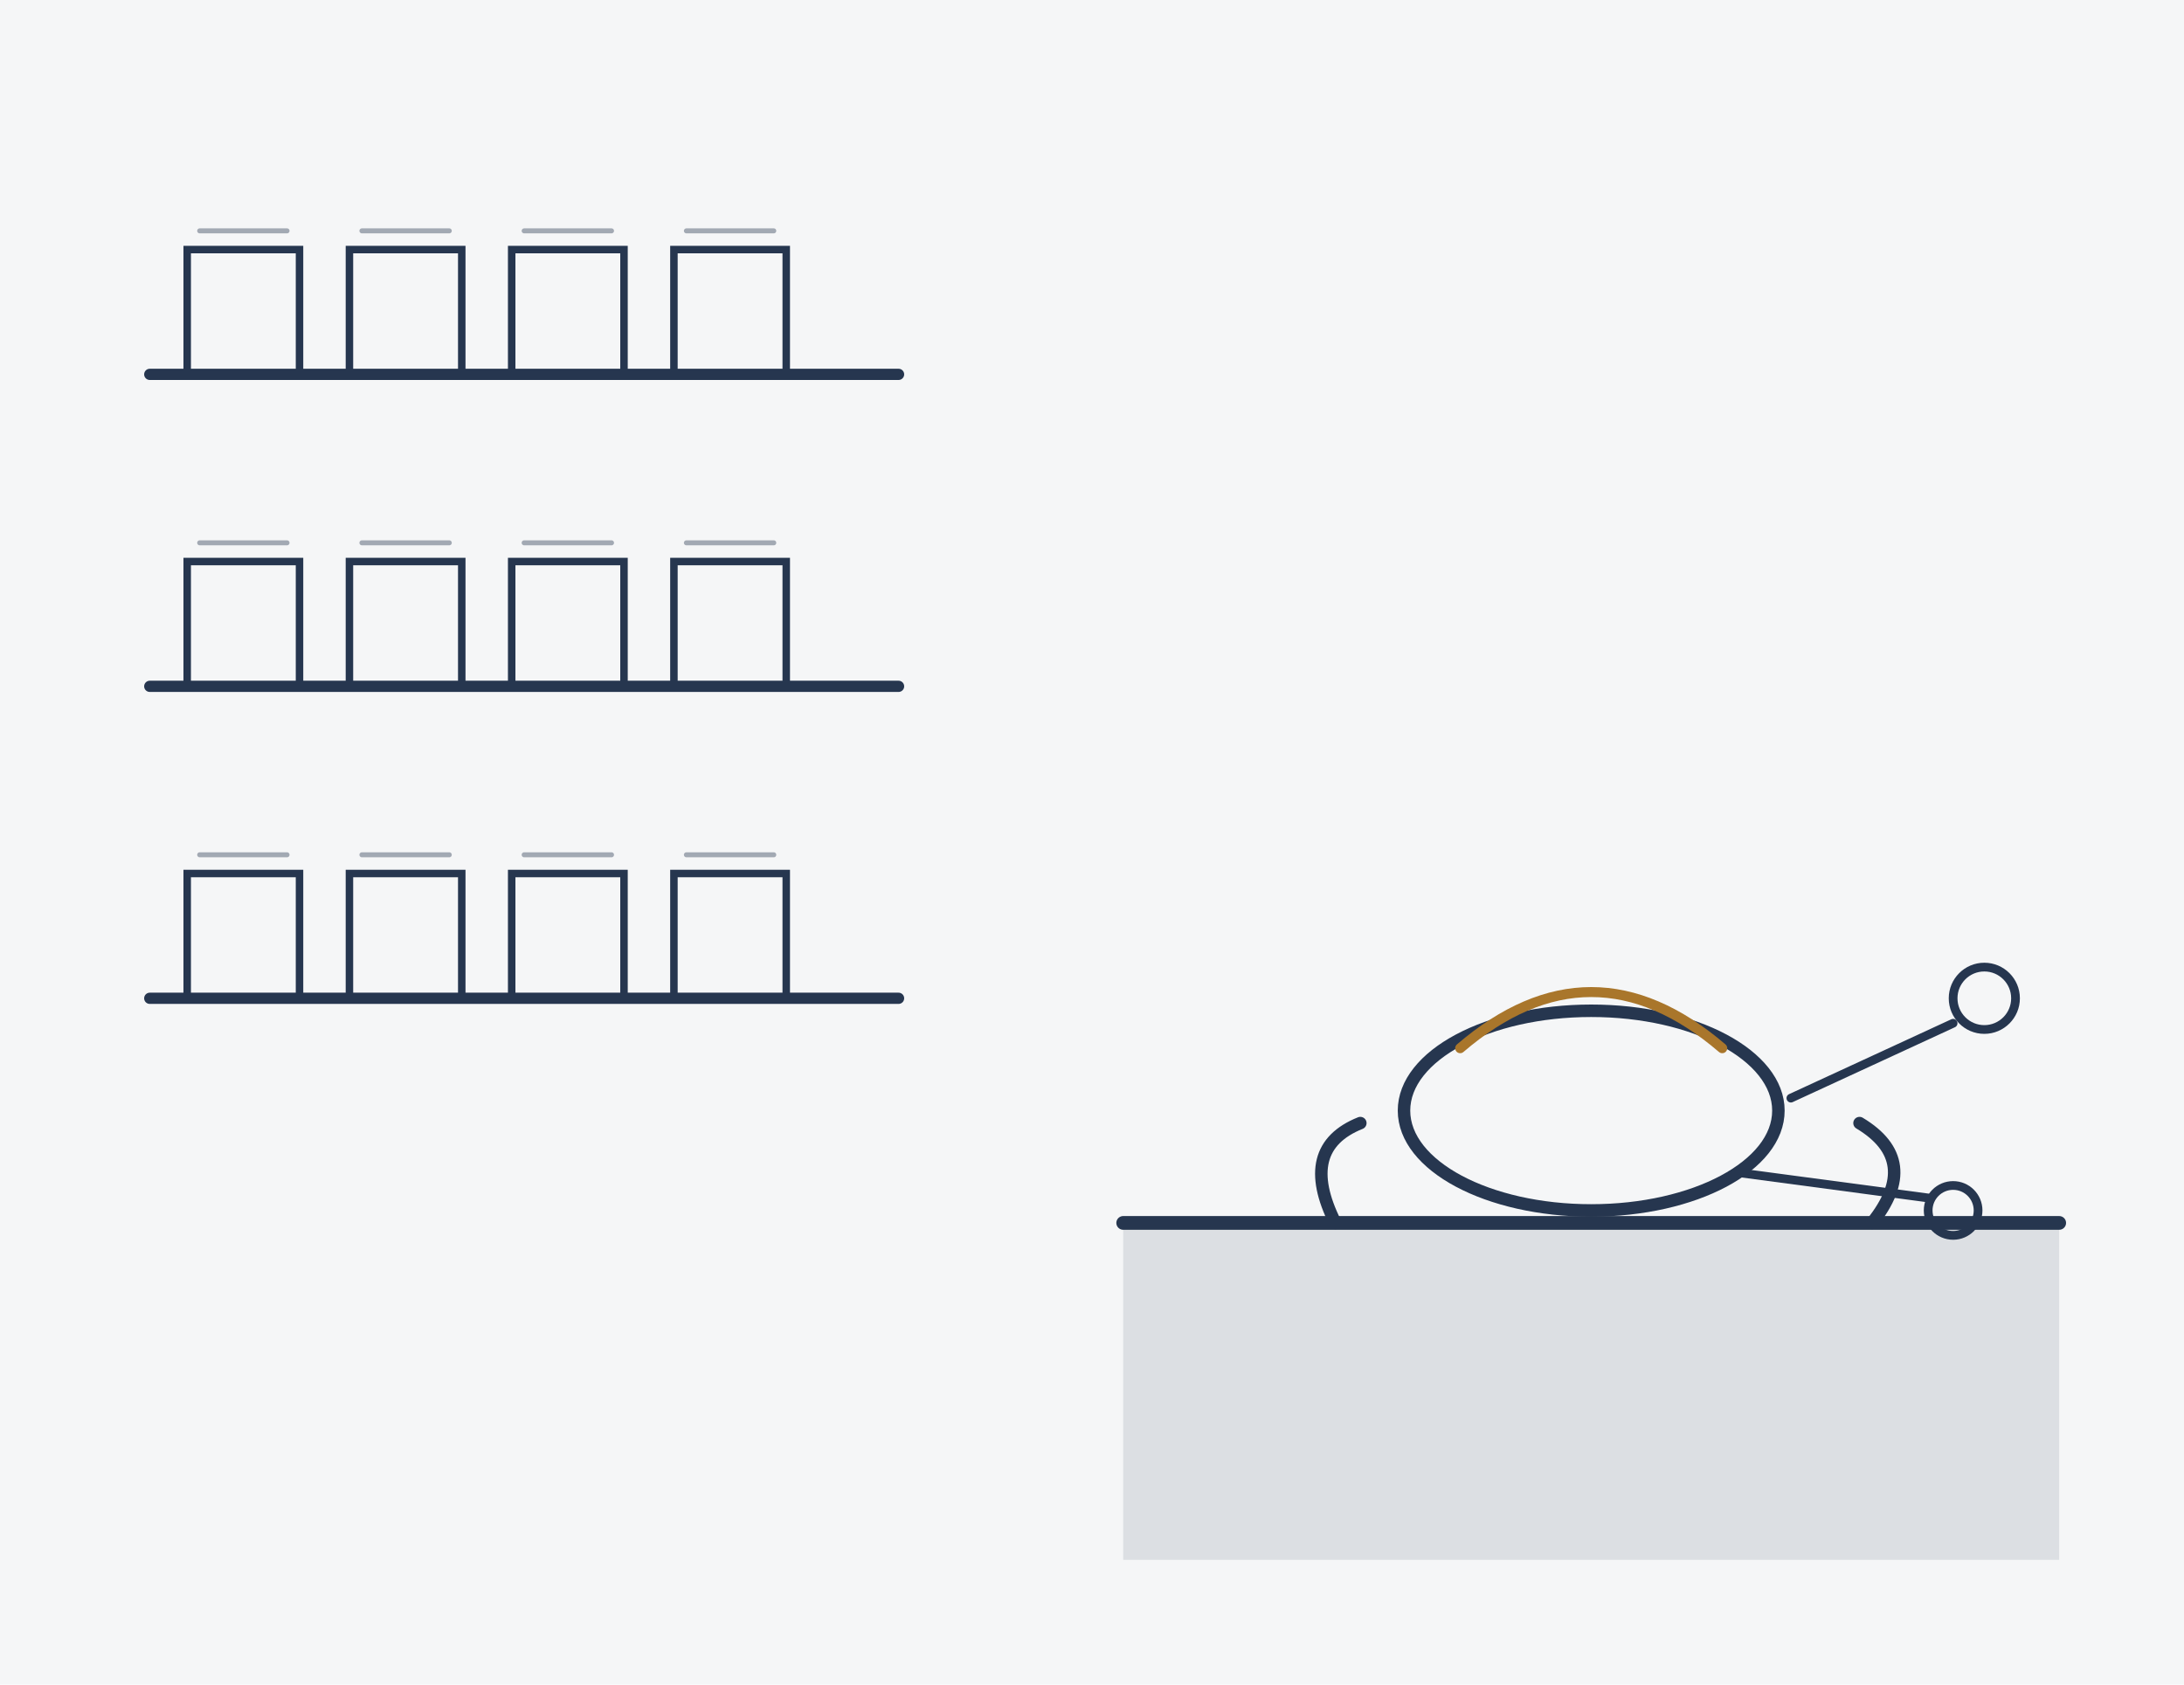
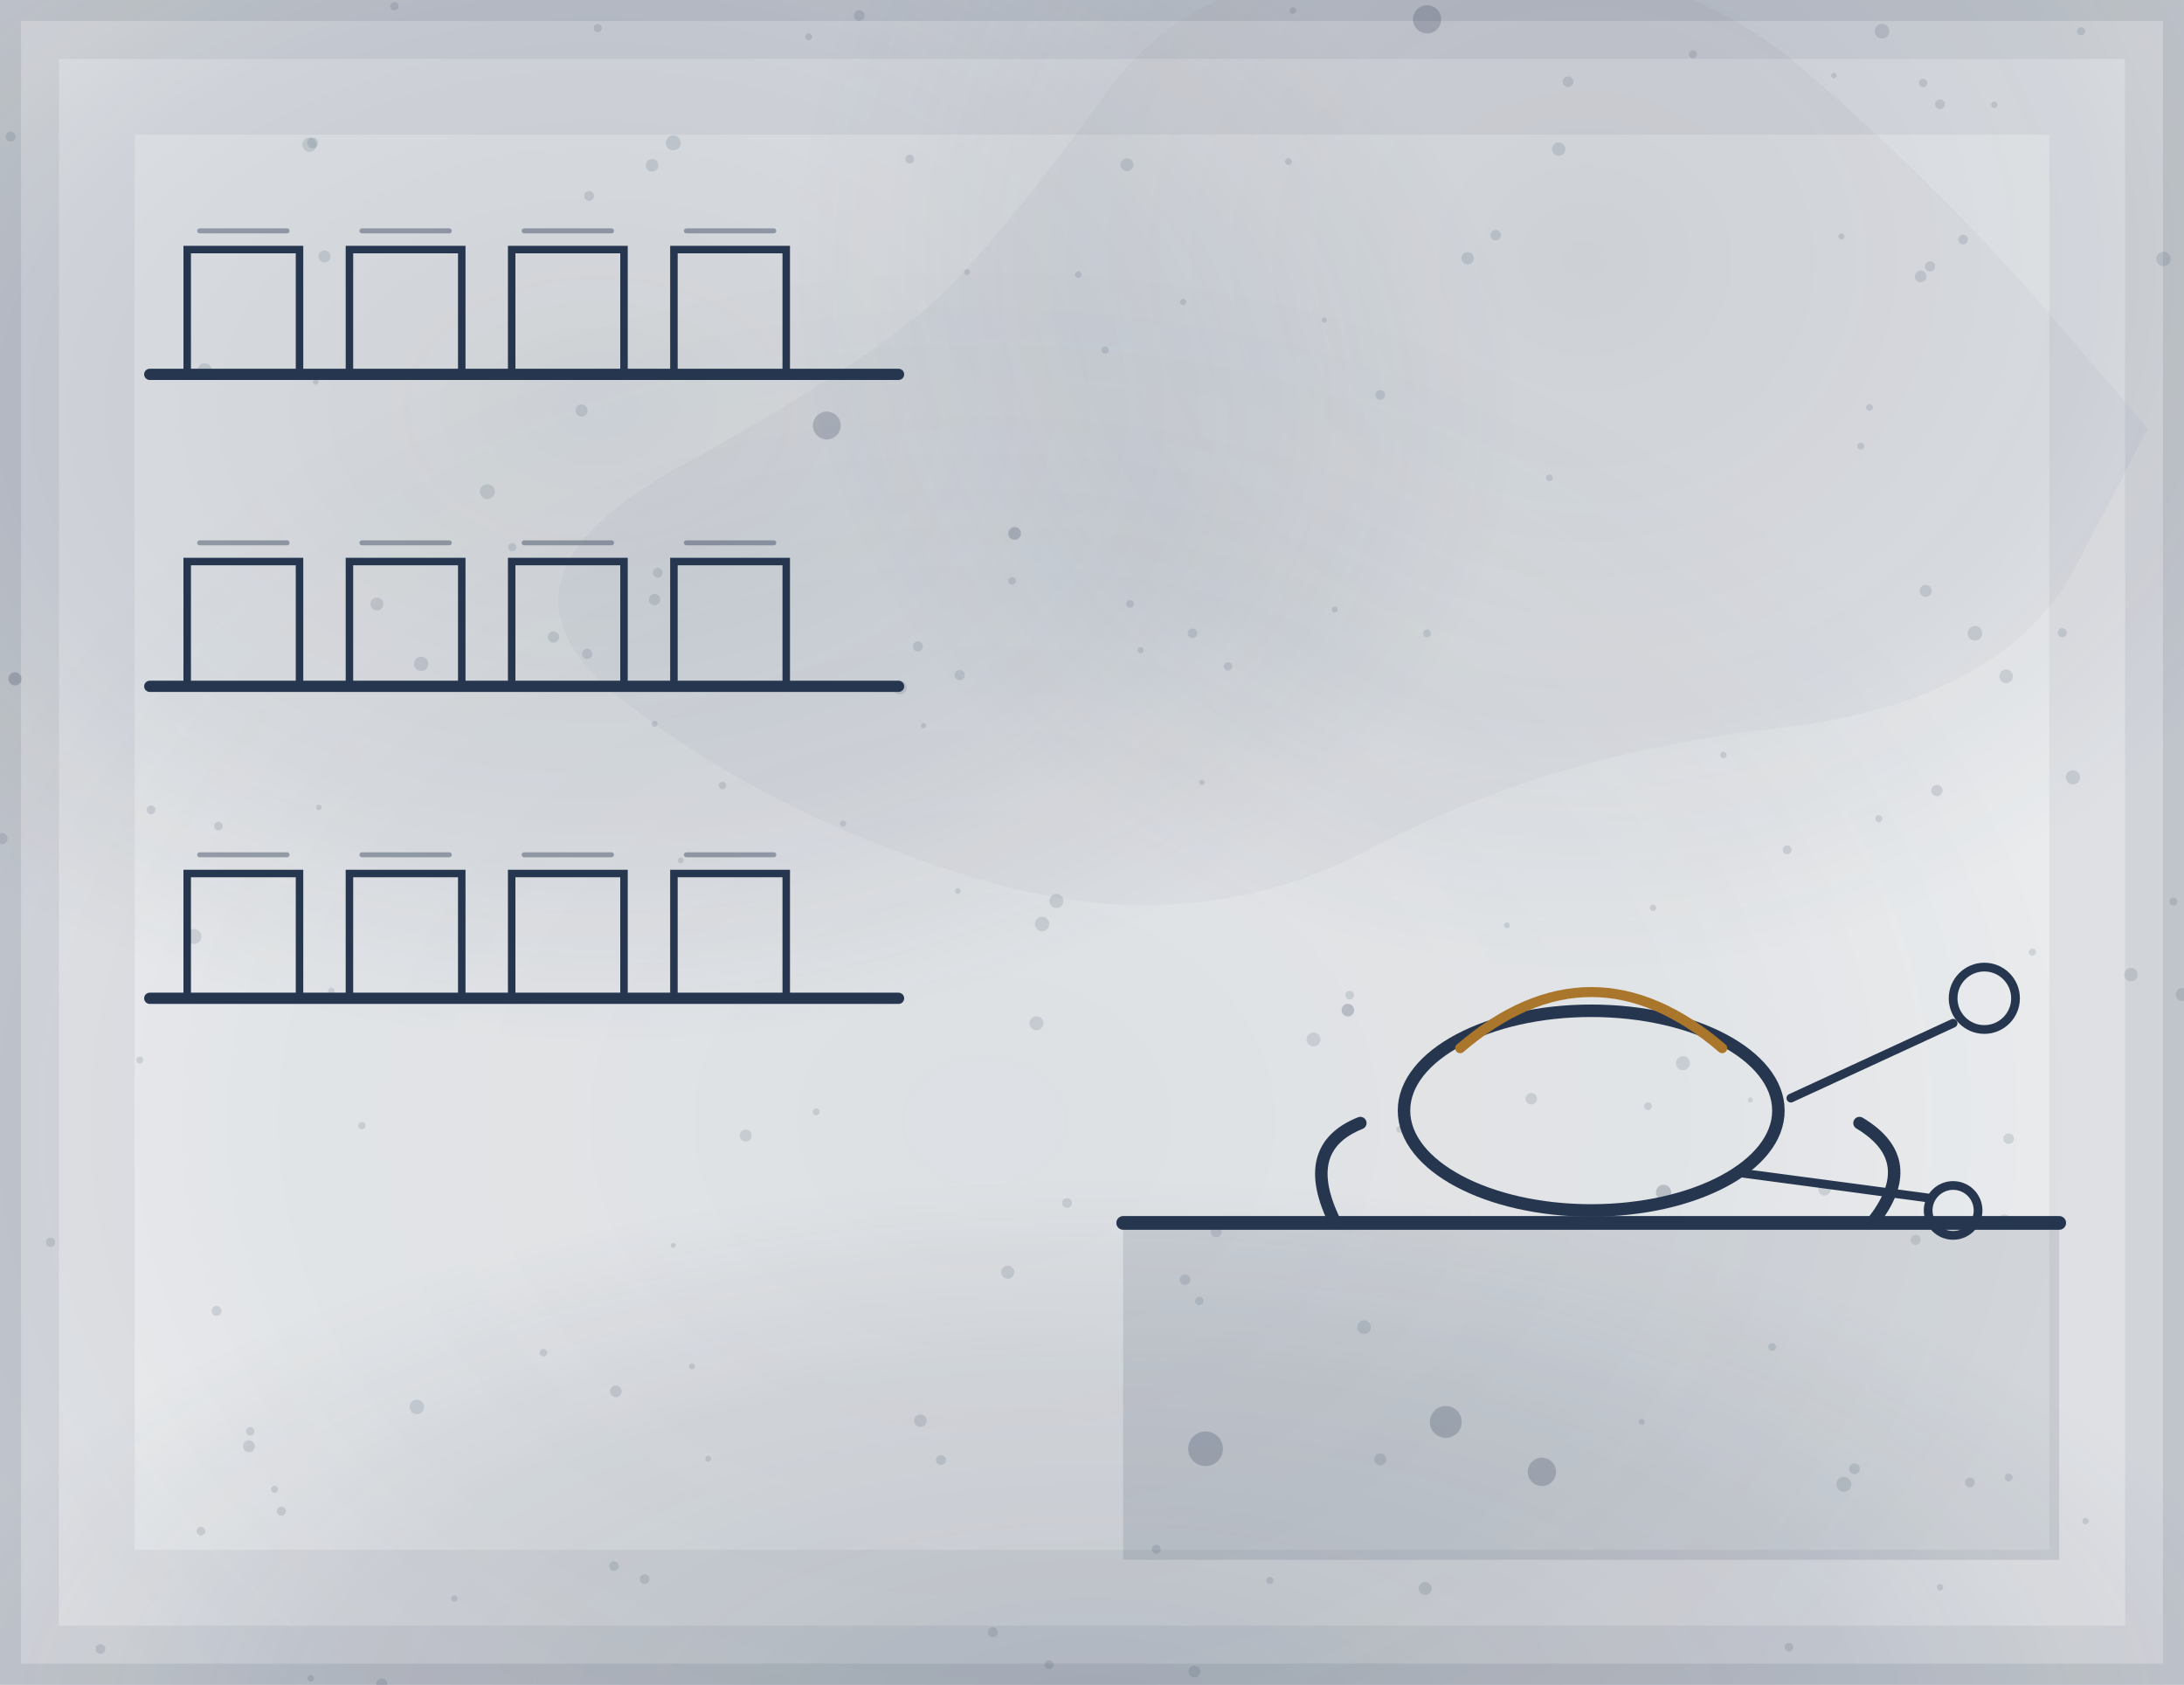
<svg xmlns="http://www.w3.org/2000/svg" viewBox="0 0 350 270">
+   <defs>
+     <radialGradient id="g284">
+       <stop offset="0" stop-color="#26364F" stop-opacity="0.14" />
+       <stop offset="0.65" stop-color="#26364F" stop-opacity="0.077" />
+       <stop offset="1" stop-color="#26364F" stop-opacity="0" />
+     </radialGradient>
+     <radialGradient id="g285">
+       <stop offset="0" stop-color="#26364F" stop-opacity="0.11" />
+       <stop offset="0.65" stop-color="#26364F" stop-opacity="0.061" />
+       <stop offset="1" stop-color="#26364F" stop-opacity="0" />
+     </radialGradient>
+     <radialGradient id="g286">
+       <stop offset="0" stop-color="#26364F" stop-opacity="0.16" />
+       <stop offset="0.65" stop-color="#26364F" stop-opacity="0.088" />
+       <stop offset="1" stop-color="#26364F" stop-opacity="0" />
+     </radialGradient>
+     <radialGradient id="g287">
+       <stop offset="0" stop-color="#26364F" stop-opacity="0.06" />
+       <stop offset="0.65" stop-color="#26364F" stop-opacity="0.033" />
+       <stop offset="1" stop-color="#26364F" stop-opacity="0" />
+     </radialGradient>
+   </defs>
+   <rect width="350" height="270" fill="#26364F" fill-opacity="0.060" />
+   <ellipse cx="95.923" cy="65.334" rx="147.0" ry="102.9" fill="url(#g284)" />
+   <ellipse cx="253.816" cy="42.111" rx="126.0" ry="113.4" fill="url(#g285)" />
+   <ellipse cx="175.0" cy="275.4" rx="192.5" ry="86.6" fill="url(#g286)" />
+   <ellipse cx="157.867" cy="179.946" rx="175.0" ry="140.0" fill="url(#g287)" />
+   <path d="M344.2 68.7 Q344.2 68.7 332.7 90.7 Q321.1 112.6 284.9 116.7 Q248.8 120.7 219.9 135.9 Q191.1 151.2 157.2 141.0 Q123.2 130.8 99.4 111.9 Q75.6 93.1 108.9 74.8 Q142.3 56.4 152.5 45.6 Q162.8 34.9 177.8 14.2 Q192.8 -6.4 229.9 -7.1 Q266.9 -7.8 288.5 10.7 Q310.1 29.2 327.2 48.9 Z" fill="#26364F" fill-opacity="0.035" />
  <rect x="0" y="0" width="350" height="270" rx="0" fill="#26364F" fill-opacity="0.045" />
  <path d="M24 60 h120 M24 110 h120 M24 160 h120" fill="none" stroke="#26364F" stroke-width="1.8" stroke-linecap="round" stroke-linejoin="round" />
  <rect x="30" y="40" width="18" height="20" rx="0" fill="none" stroke="#26364F" stroke-width="1.2" />
  <rect x="30" y="90" width="18" height="20" rx="0" fill="none" stroke="#26364F" stroke-width="1.2" />
  <rect x="30" y="140" width="18" height="20" rx="0" fill="none" stroke="#26364F" stroke-width="1.2" />
  <rect x="56" y="40" width="18" height="20" rx="0" fill="none" stroke="#26364F" stroke-width="1.2" />
  <rect x="56" y="90" width="18" height="20" rx="0" fill="none" stroke="#26364F" stroke-width="1.2" />
  <rect x="56" y="140" width="18" height="20" rx="0" fill="none" stroke="#26364F" stroke-width="1.2" />
  <rect x="82" y="40" width="18" height="20" rx="0" fill="none" stroke="#26364F" stroke-width="1.2" />
  <rect x="82" y="90" width="18" height="20" rx="0" fill="none" stroke="#26364F" stroke-width="1.2" />
  <rect x="82" y="140" width="18" height="20" rx="0" fill="none" stroke="#26364F" stroke-width="1.2" />
  <rect x="108" y="40" width="18" height="20" rx="0" fill="none" stroke="#26364F" stroke-width="1.2" />
  <rect x="108" y="90" width="18" height="20" rx="0" fill="none" stroke="#26364F" stroke-width="1.2" />
  <rect x="108" y="140" width="18" height="20" rx="0" fill="none" stroke="#26364F" stroke-width="1.2" />
  <path d="M32 37 h14" fill="none" stroke="#26364F" stroke-width="0.8" stroke-linecap="round" stroke-linejoin="round" stroke-opacity="0.4" />
  <path d="M32 87 h14" fill="none" stroke="#26364F" stroke-width="0.8" stroke-linecap="round" stroke-linejoin="round" stroke-opacity="0.4" />
  <path d="M32 137 h14" fill="none" stroke="#26364F" stroke-width="0.8" stroke-linecap="round" stroke-linejoin="round" stroke-opacity="0.4" />
  <path d="M58 37 h14" fill="none" stroke="#26364F" stroke-width="0.8" stroke-linecap="round" stroke-linejoin="round" stroke-opacity="0.4" />
  <path d="M58 87 h14" fill="none" stroke="#26364F" stroke-width="0.8" stroke-linecap="round" stroke-linejoin="round" stroke-opacity="0.4" />
  <path d="M58 137 h14" fill="none" stroke="#26364F" stroke-width="0.8" stroke-linecap="round" stroke-linejoin="round" stroke-opacity="0.4" />
  <path d="M84 37 h14" fill="none" stroke="#26364F" stroke-width="0.8" stroke-linecap="round" stroke-linejoin="round" stroke-opacity="0.4" />
  <path d="M84 87 h14" fill="none" stroke="#26364F" stroke-width="0.8" stroke-linecap="round" stroke-linejoin="round" stroke-opacity="0.4" />
  <path d="M84 137 h14" fill="none" stroke="#26364F" stroke-width="0.8" stroke-linecap="round" stroke-linejoin="round" stroke-opacity="0.4" />
  <path d="M110 37 h14" fill="none" stroke="#26364F" stroke-width="0.8" stroke-linecap="round" stroke-linejoin="round" stroke-opacity="0.4" />
  <path d="M110 87 h14" fill="none" stroke="#26364F" stroke-width="0.8" stroke-linecap="round" stroke-linejoin="round" stroke-opacity="0.4" />
  <path d="M110 137 h14" fill="none" stroke="#26364F" stroke-width="0.8" stroke-linecap="round" stroke-linejoin="round" stroke-opacity="0.4" />
  <path d="M180 196 H330 V250 H180 Z" fill="#26364F" fill-opacity="0.12" />
  <path d="M180 196 H330" fill="none" stroke="#26364F" stroke-width="2.2" stroke-linecap="round" stroke-linejoin="round" />
  <ellipse cx="255" cy="178" rx="30" ry="16" fill="none" stroke="#26364F" stroke-width="2" />
  <path d="M234 168 q21 -18 42 0" fill="none" stroke="#A9762B" stroke-width="1.6" stroke-linecap="round" stroke-linejoin="round" />
  <path d="M287 176 l26 -12 M279 188 l30 4" fill="none" stroke="#26364F" stroke-width="1.4" stroke-linecap="round" stroke-linejoin="round" />
  <circle cx="318" cy="160" r="5" fill="none" stroke="#26364F" stroke-width="1.4" />
  <circle cx="313" cy="194" r="4" fill="none" stroke="#26364F" stroke-width="1.4" />
  <path d="M214 196 q-6 -12 4 -16 M300 196 q8 -10 -2 -16" fill="none" stroke="#26364F" stroke-width="2" stroke-linecap="round" stroke-linejoin="round" />
+   <circle cx="49.8" cy="269.0" r="0.51" fill="#26364F" fill-opacity="0.13" />
+   <circle cx="0.3" cy="134.4" r="0.91" fill="#26364F" fill-opacity="0.13" />
+   <circle cx="162.2" cy="93.1" r="0.60" fill="#26364F" fill-opacity="0.13" />
+   <circle cx="169.3" cy="144.4" r="1.13" fill="#26364F" fill-opacity="0.13" />
+   <circle cx="63.2" cy="1.0" r="0.66" fill="#26364F" fill-opacity="0.13" />
+   <circle cx="50.1" cy="22.9" r="0.86" fill="#26364F" fill-opacity="0.13" />
+   <circle cx="216.3" cy="159.5" r="0.69" fill="#26364F" fill-opacity="0.13" />
+   <circle cx="192.6" cy="125.4" r="0.44" fill="#26364F" fill-opacity="0.13" />
+   <circle cx="144.2" cy="110.2" r="1.11" fill="#26364F" fill-opacity="0.13" />
+   <circle cx="103.3" cy="253.1" r="0.78" fill="#26364F" fill-opacity="0.13" />
+   <circle cx="218.6" cy="212.7" r="1.09" fill="#26364F" fill-opacity="0.13" />
+   <circle cx="213.9" cy="97.7" r="0.49" fill="#26364F" fill-opacity="0.13" />
+   <circle cx="289.2" cy="174.8" r="0.42" fill="#26364F" fill-opacity="0.13" />
+   <circle cx="31.1" cy="150.1" r="1.19" fill="#26364F" fill-opacity="0.13" />
+   <circle cx="49.6" cy="23.2" r="1.15" fill="#26364F" fill-opacity="0.13" />
+   <circle cx="87.1" cy="216.8" r="0.60" fill="#26364F" fill-opacity="0.13" />
+   <circle cx="263.1" cy="227.9" r="0.48" fill="#26364F" fill-opacity="0.13" />
+   <circle cx="66.8" cy="225.5" r="1.16" fill="#26364F" fill-opacity="0.13" />
+   <circle cx="332.2" cy="124.6" r="1.14" fill="#26364F" fill-opacity="0.13" />
+   <circle cx="314.6" cy="38.4" r="0.78" fill="#26364F" fill-opacity="0.13" />
+   <circle cx="171.0" cy="192.8" r="0.79" fill="#26364F" fill-opacity="0.13" />
+   <circle cx="45.1" cy="242.2" r="0.73" fill="#26364F" fill-opacity="0.13" />
+   <circle cx="228.7" cy="101.5" r="0.62" fill="#26364F" fill-opacity="0.13" />
+   <circle cx="44.0" cy="238.7" r="0.56" fill="#26364F" fill-opacity="0.13" />
+   <circle cx="32.2" cy="245.4" r="0.70" fill="#26364F" fill-opacity="0.13" />
+   <circle cx="286.7" cy="264.0" r="0.69" fill="#26364F" fill-opacity="0.13" />
+   <circle cx="22.4" cy="169.9" r="0.56" fill="#26364F" fill-opacity="0.13" />
+   <circle cx="212.2" cy="51.3" r="0.41" fill="#26364F" fill-opacity="0.13" />
+   <circle cx="72.8" cy="256.2" r="0.51" fill="#26364F" fill-opacity="0.13" />
+   <circle cx="147.1" cy="103.6" r="0.80" fill="#26364F" fill-opacity="0.13" />
+   <circle cx="98.4" cy="251.0" r="0.77" fill="#26364F" fill-opacity="0.13" />
+   <circle cx="180.6" cy="26.4" r="1.04" fill="#26364F" fill-opacity="0.13" />
+   <circle cx="181.1" cy="96.8" r="0.61" fill="#26364F" fill-opacity="0.13" />
+   <circle cx="104.9" cy="116.0" r="0.50" fill="#26364F" fill-opacity="0.13" />
+   <circle cx="94.4" cy="31.4" r="0.79" fill="#26364F" fill-opacity="0.13" />
+   <circle cx="203.5" cy="253.3" r="0.57" fill="#26364F" fill-opacity="0.13" />
+   <circle cx="161.5" cy="203.9" r="1.05" fill="#26364F" fill-opacity="0.13" />
+   <circle cx="301.6" cy="5.0" r="1.17" fill="#26364F" fill-opacity="0.13" />
+   <circle cx="24.2" cy="129.8" r="0.70" fill="#26364F" fill-opacity="0.13" />
+   <circle cx="221.2" cy="63.3" r="0.77" fill="#26364F" fill-opacity="0.13" />
+   <circle cx="147.5" cy="227.7" r="1.00" fill="#26364F" fill-opacity="0.13" />
+   <circle cx="58.0" cy="180.4" r="0.59" fill="#26364F" fill-opacity="0.13" />
+   <circle cx="191.4" cy="267.9" r="0.94" fill="#26364F" fill-opacity="0.13" />
+   <circle cx="308.6" cy="94.7" r="0.96" fill="#26364F" fill-opacity="0.13" />
+   <circle cx="60.4" cy="96.8" r="1.03" fill="#26364F" fill-opacity="0.13" />
+   <circle cx="349.7" cy="159.4" r="1.03" fill="#26364F" fill-opacity="0.13" />
+   <circle cx="109.1" cy="137.9" r="0.46" fill="#26364F" fill-opacity="0.13" />
+   <circle cx="310.4" cy="126.7" r="0.91" fill="#26364F" fill-opacity="0.13" />
+   <circle cx="251.3" cy="13.1" r="0.85" fill="#26364F" fill-opacity="0.13" />
+   <circle cx="51.1" cy="129.4" r="0.45" fill="#26364F" fill-opacity="0.13" />
+   <circle cx="301.1" cy="131.2" r="0.57" fill="#26364F" fill-opacity="0.13" />
+   <circle cx="16.1" cy="264.3" r="0.77" fill="#26364F" fill-opacity="0.13" />
+   <circle cx="191.1" cy="101.5" r="0.77" fill="#26364F" fill-opacity="0.13" />
+   <circle cx="145.8" cy="25.5" r="0.71" fill="#26364F" fill-opacity="0.13" />
+   <circle cx="315.7" cy="237.6" r="0.78" fill="#26364F" fill-opacity="0.13" />
+   <circle cx="153.5" cy="142.8" r="0.46" fill="#26364F" fill-opacity="0.13" />
+   <circle cx="52.0" cy="41.1" r="0.97" fill="#26364F" fill-opacity="0.13" />
+   <circle cx="341.5" cy="156.2" r="1.08" fill="#26364F" fill-opacity="0.13" />
+   <circle cx="172.8" cy="44.0" r="0.53" fill="#26364F" fill-opacity="0.13" />
+   <circle cx="39.9" cy="231.8" r="0.95" fill="#26364F" fill-opacity="0.13" />
+   <circle cx="182.8" cy="104.2" r="0.49" fill="#26364F" fill-opacity="0.13" />
+   <circle cx="155.0" cy="43.6" r="0.47" fill="#26364F" fill-opacity="0.13" />
+   <circle cx="239.7" cy="37.7" r="0.84" fill="#26364F" fill-opacity="0.13" />
+   <circle cx="107.9" cy="22.9" r="1.20" fill="#26364F" fill-opacity="0.13" />
+   <circle cx="298.2" cy="71.5" r="0.56" fill="#26364F" fill-opacity="0.13" />
+   <circle cx="293.9" cy="12.1" r="0.43" fill="#26364F" fill-opacity="0.13" />
+   <circle cx="137.7" cy="2.5" r="0.85" fill="#26364F" fill-opacity="0.13" />
+   <circle cx="348.3" cy="144.5" r="0.64" fill="#26364F" fill-opacity="0.13" />
+   <circle cx="297.2" cy="235.4" r="0.86" fill="#26364F" fill-opacity="0.13" />
+   <circle cx="88.7" cy="102.1" r="0.90" fill="#26364F" fill-opacity="0.13" />
+   <circle cx="310.9" cy="16.7" r="0.78" fill="#26364F" fill-opacity="0.13" />
+   <circle cx="316.5" cy="101.5" r="1.17" fill="#26364F" fill-opacity="0.13" />
+   <circle cx="330.5" cy="101.4" r="0.72" fill="#26364F" fill-opacity="0.13" />
+   <circle cx="82.1" cy="87.7" r="0.66" fill="#26364F" fill-opacity="0.13" />
+   <circle cx="189.9" cy="205.1" r="0.85" fill="#26364F" fill-opacity="0.13" />
+   <circle cx="98.7" cy="223.0" r="0.93" fill="#26364F" fill-opacity="0.13" />
+   <circle cx="325.7" cy="152.6" r="0.57" fill="#26364F" fill-opacity="0.13" />
+   <circle cx="104.5" cy="26.5" r="1.01" fill="#26364F" fill-opacity="0.13" />
+   <circle cx="32.8" cy="59.3" r="1.10" fill="#26364F" fill-opacity="0.13" />
+   <circle cx="224.3" cy="181.0" r="0.55" fill="#26364F" fill-opacity="0.13" />
+   <circle cx="210.5" cy="166.6" r="1.12" fill="#26364F" fill-opacity="0.13" />
+   <circle cx="185.3" cy="248.3" r="0.72" fill="#26364F" fill-opacity="0.13" />
+   <circle cx="319.6" cy="16.8" r="0.50" fill="#26364F" fill-opacity="0.13" />
+   <circle cx="1.7" cy="21.9" r="0.79" fill="#26364F" fill-opacity="0.13" />
+   <circle cx="286.4" cy="136.2" r="0.71" fill="#26364F" fill-opacity="0.13" />
+   <circle cx="159.1" cy="261.6" r="0.80" fill="#26364F" fill-opacity="0.13" />
+   <circle cx="192.2" cy="208.5" r="0.67" fill="#26364F" fill-opacity="0.13" />
+   <circle cx="104.9" cy="96.1" r="0.91" fill="#26364F" fill-opacity="0.13" />
+   <circle cx="281.7" cy="170.5" r="0.44" fill="#26364F" fill-opacity="0.13" />
+   <circle cx="280.5" cy="176.3" r="0.41" fill="#26364F" fill-opacity="0.13" />
+   <circle cx="177.1" cy="56.1" r="0.58" fill="#26364F" fill-opacity="0.13" />
+   <circle cx="150.8" cy="234.0" r="0.80" fill="#26364F" fill-opacity="0.13" />
+   <circle cx="189.6" cy="48.4" r="0.50" fill="#26364F" fill-opacity="0.13" />
+   <circle cx="295.1" cy="37.9" r="0.49" fill="#26364F" fill-opacity="0.13" />
+   <circle cx="53.1" cy="158.8" r="0.52" fill="#26364F" fill-opacity="0.13" />
+   <circle cx="50.6" cy="61.2" r="0.46" fill="#26364F" fill-opacity="0.13" />
+   <circle cx="321.9" cy="236.8" r="0.63" fill="#26364F" fill-opacity="0.13" />
+   <circle cx="284.0" cy="215.9" r="0.62" fill="#26364F" fill-opacity="0.13" />
+   <circle cx="241.5" cy="148.3" r="0.47" fill="#26364F" fill-opacity="0.13" />
+   <circle cx="93.2" cy="65.8" r="0.97" fill="#26364F" fill-opacity="0.13" />
+   <circle cx="35.0" cy="132.4" r="0.68" fill="#26364F" fill-opacity="0.13" />
+   <circle cx="245.4" cy="176.1" r="0.92" fill="#26364F" fill-opacity="0.13" />
+   <circle cx="308.2" cy="13.3" r="0.67" fill="#26364F" fill-opacity="0.13" />
+   <circle cx="78.1" cy="78.8" r="1.19" fill="#26364F" fill-opacity="0.13" />
+   <circle cx="228.4" cy="254.6" r="1.04" fill="#26364F" fill-opacity="0.13" />
+   <circle cx="264.1" cy="177.3" r="0.63" fill="#26364F" fill-opacity="0.13" />
+   <circle cx="235.2" cy="41.4" r="0.99" fill="#26364F" fill-opacity="0.13" />
+   <circle cx="110.9" cy="219.0" r="0.48" fill="#26364F" fill-opacity="0.13" />
+   <circle cx="295.5" cy="237.9" r="1.20" fill="#26364F" fill-opacity="0.13" />
+   <circle cx="130.8" cy="178.2" r="0.56" fill="#26364F" fill-opacity="0.13" />
+   <circle cx="135.1" cy="132.0" r="0.49" fill="#26364F" fill-opacity="0.13" />
+   <circle cx="271.3" cy="8.7" r="0.66" fill="#26364F" fill-opacity="0.13" />
+   <circle cx="248.3" cy="76.6" r="0.54" fill="#26364F" fill-opacity="0.13" />
+   <circle cx="194.9" cy="197.4" r="0.90" fill="#26364F" fill-opacity="0.13" />
+   <circle cx="168.1" cy="266.8" r="0.70" fill="#26364F" fill-opacity="0.13" />
+   <circle cx="148.0" cy="116.3" r="0.41" fill="#26364F" fill-opacity="0.13" />
+   <circle cx="95.8" cy="4.5" r="0.66" fill="#26364F" fill-opacity="0.13" />
+   <circle cx="67.5" cy="106.4" r="1.15" fill="#26364F" fill-opacity="0.13" />
+   <circle cx="299.6" cy="65.3" r="0.54" fill="#26364F" fill-opacity="0.13" />
+   <circle cx="307.0" cy="198.7" r="0.80" fill="#26364F" fill-opacity="0.13" />
+   <circle cx="264.9" cy="145.5" r="0.51" fill="#26364F" fill-opacity="0.13" />
+   <circle cx="129.6" cy="5.9" r="0.55" fill="#26364F" fill-opacity="0.13" />
+   <circle cx="166.1" cy="164.0" r="1.12" fill="#26364F" fill-opacity="0.13" />
+   <circle cx="34.7" cy="210.1" r="0.80" fill="#26364F" fill-opacity="0.13" />
+   <circle cx="105.4" cy="91.8" r="0.78" fill="#26364F" fill-opacity="0.13" />
+   <circle cx="115.8" cy="125.9" r="0.60" fill="#26364F" fill-opacity="0.13" />
+   <circle cx="119.5" cy="182.0" r="0.96" fill="#26364F" fill-opacity="0.13" />
+   <circle cx="107.9" cy="199.6" r="0.41" fill="#26364F" fill-opacity="0.13" />
+   <circle cx="276.2" cy="121.0" r="0.51" fill="#26364F" fill-opacity="0.13" />
+   <circle cx="333.5" cy="5.0" r="0.64" fill="#26364F" fill-opacity="0.13" />
+   <circle cx="309.3" cy="42.7" r="0.82" fill="#26364F" fill-opacity="0.13" />
+   <circle cx="206.5" cy="25.9" r="0.55" fill="#26364F" fill-opacity="0.13" />
+   <circle cx="61.2" cy="269.9" r="0.89" fill="#26364F" fill-opacity="0.13" />
+   <circle cx="8.1" cy="199.1" r="0.76" fill="#26364F" fill-opacity="0.13" />
+   <circle cx="269.7" cy="170.4" r="1.13" fill="#26364F" fill-opacity="0.13" />
+   <circle cx="113.5" cy="233.8" r="0.48" fill="#26364F" fill-opacity="0.13" />
+   <circle cx="40.1" cy="229.4" r="0.68" fill="#26364F" fill-opacity="0.13" />
+   <circle cx="321.5" cy="108.4" r="1.09" fill="#26364F" fill-opacity="0.13" />
+   <circle cx="196.8" cy="106.8" r="0.68" fill="#26364F" fill-opacity="0.13" />
+   <circle cx="310.9" cy="254.4" r="0.51" fill="#26364F" fill-opacity="0.13" />
+   <circle cx="207.2" cy="1.7" r="0.54" fill="#26364F" fill-opacity="0.13" />
+   <circle cx="321.2" cy="195.8" r="1.15" fill="#26364F" fill-opacity="0.13" />
+   <circle cx="334.2" cy="243.8" r="0.51" fill="#26364F" fill-opacity="0.13" />
+   <circle cx="307.8" cy="44.3" r="0.94" fill="#26364F" fill-opacity="0.13" />
+   <circle cx="153.8" cy="108.2" r="0.82" fill="#26364F" fill-opacity="0.13" />
+   <circle cx="249.8" cy="23.9" r="1.07" fill="#26364F" fill-opacity="0.13" />
+   <circle cx="94.1" cy="104.8" r="0.83" fill="#26364F" fill-opacity="0.13" />
+   <circle cx="321.9" cy="182.5" r="0.85" fill="#26364F" fill-opacity="0.13" />
+   <circle cx="167.0" cy="148.1" r="1.15" fill="#26364F" fill-opacity="0.13" />
+   <circle cx="221.2" cy="233.9" r="0.97" fill="#26364F" fill-opacity="0.13" />
+   <circle cx="346.7" cy="41.5" r="1.15" fill="#26364F" fill-opacity="0.13" />
+   <circle cx="292.4" cy="190.6" r="1.01" fill="#26364F" fill-opacity="0.13" />
+   <circle cx="247.1" cy="235.9" r="2.27" fill="#26364F" fill-opacity="0.22" />
+   <circle cx="193.2" cy="232.2" r="2.78" fill="#26364F" fill-opacity="0.22" />
+   <circle cx="132.5" cy="68.2" r="2.23" fill="#26364F" fill-opacity="0.22" />
+   <circle cx="162.6" cy="85.5" r="1.02" fill="#26364F" fill-opacity="0.22" />
+   <circle cx="228.7" cy="3.1" r="2.26" fill="#26364F" fill-opacity="0.22" />
+   <circle cx="216.0" cy="161.9" r="1.01" fill="#26364F" fill-opacity="0.22" />
+   <circle cx="2.4" cy="108.8" r="1.05" fill="#26364F" fill-opacity="0.22" />
+   <circle cx="266.6" cy="191.1" r="1.22" fill="#26364F" fill-opacity="0.22" />
+   <circle cx="231.7" cy="227.9" r="2.55" fill="#26364F" fill-opacity="0.22" />
+   <rect x="0" y="0" width="350" height="270" fill="none" stroke="#26364F" stroke-width="43.2" stroke-opacity="0.055" />
+   <rect x="0" y="0" width="350" height="270" fill="none" stroke="#26364F" stroke-width="18.9" stroke-opacity="0.07" />
+   <rect x="0" y="0" width="350" height="270" fill="none" stroke="#26364F" stroke-width="6.75" stroke-opacity="0.10" />
</svg>
